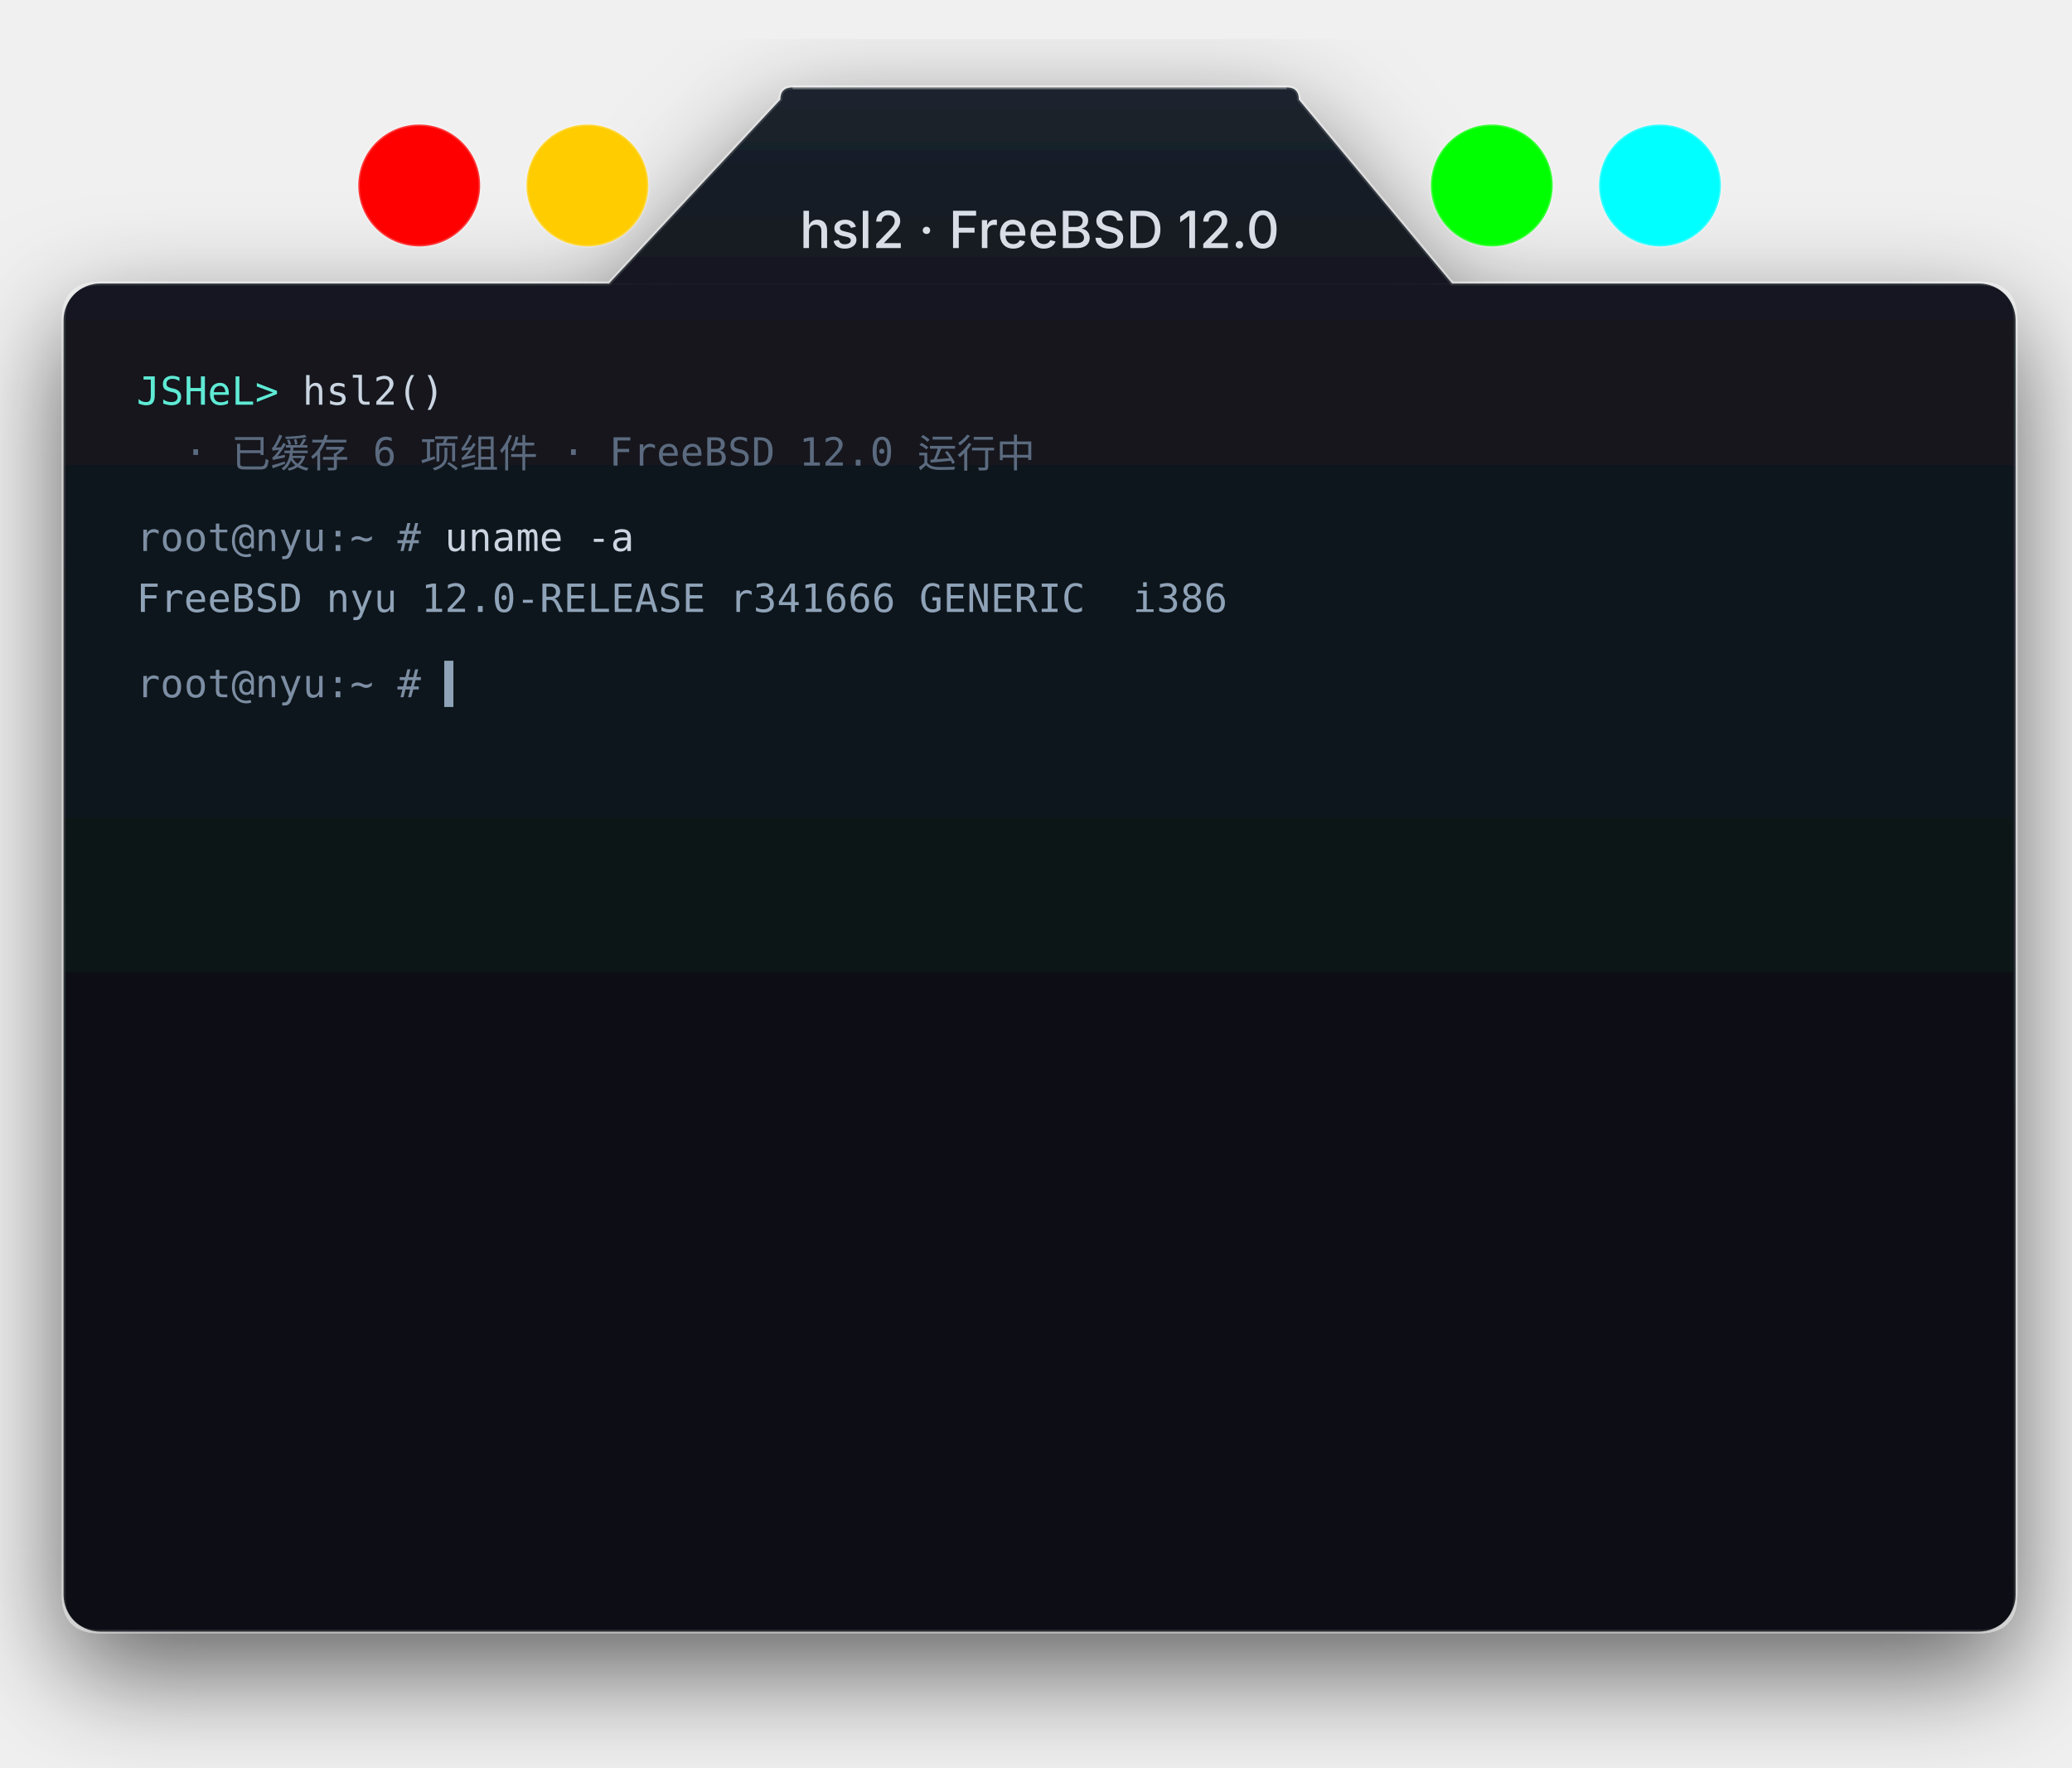
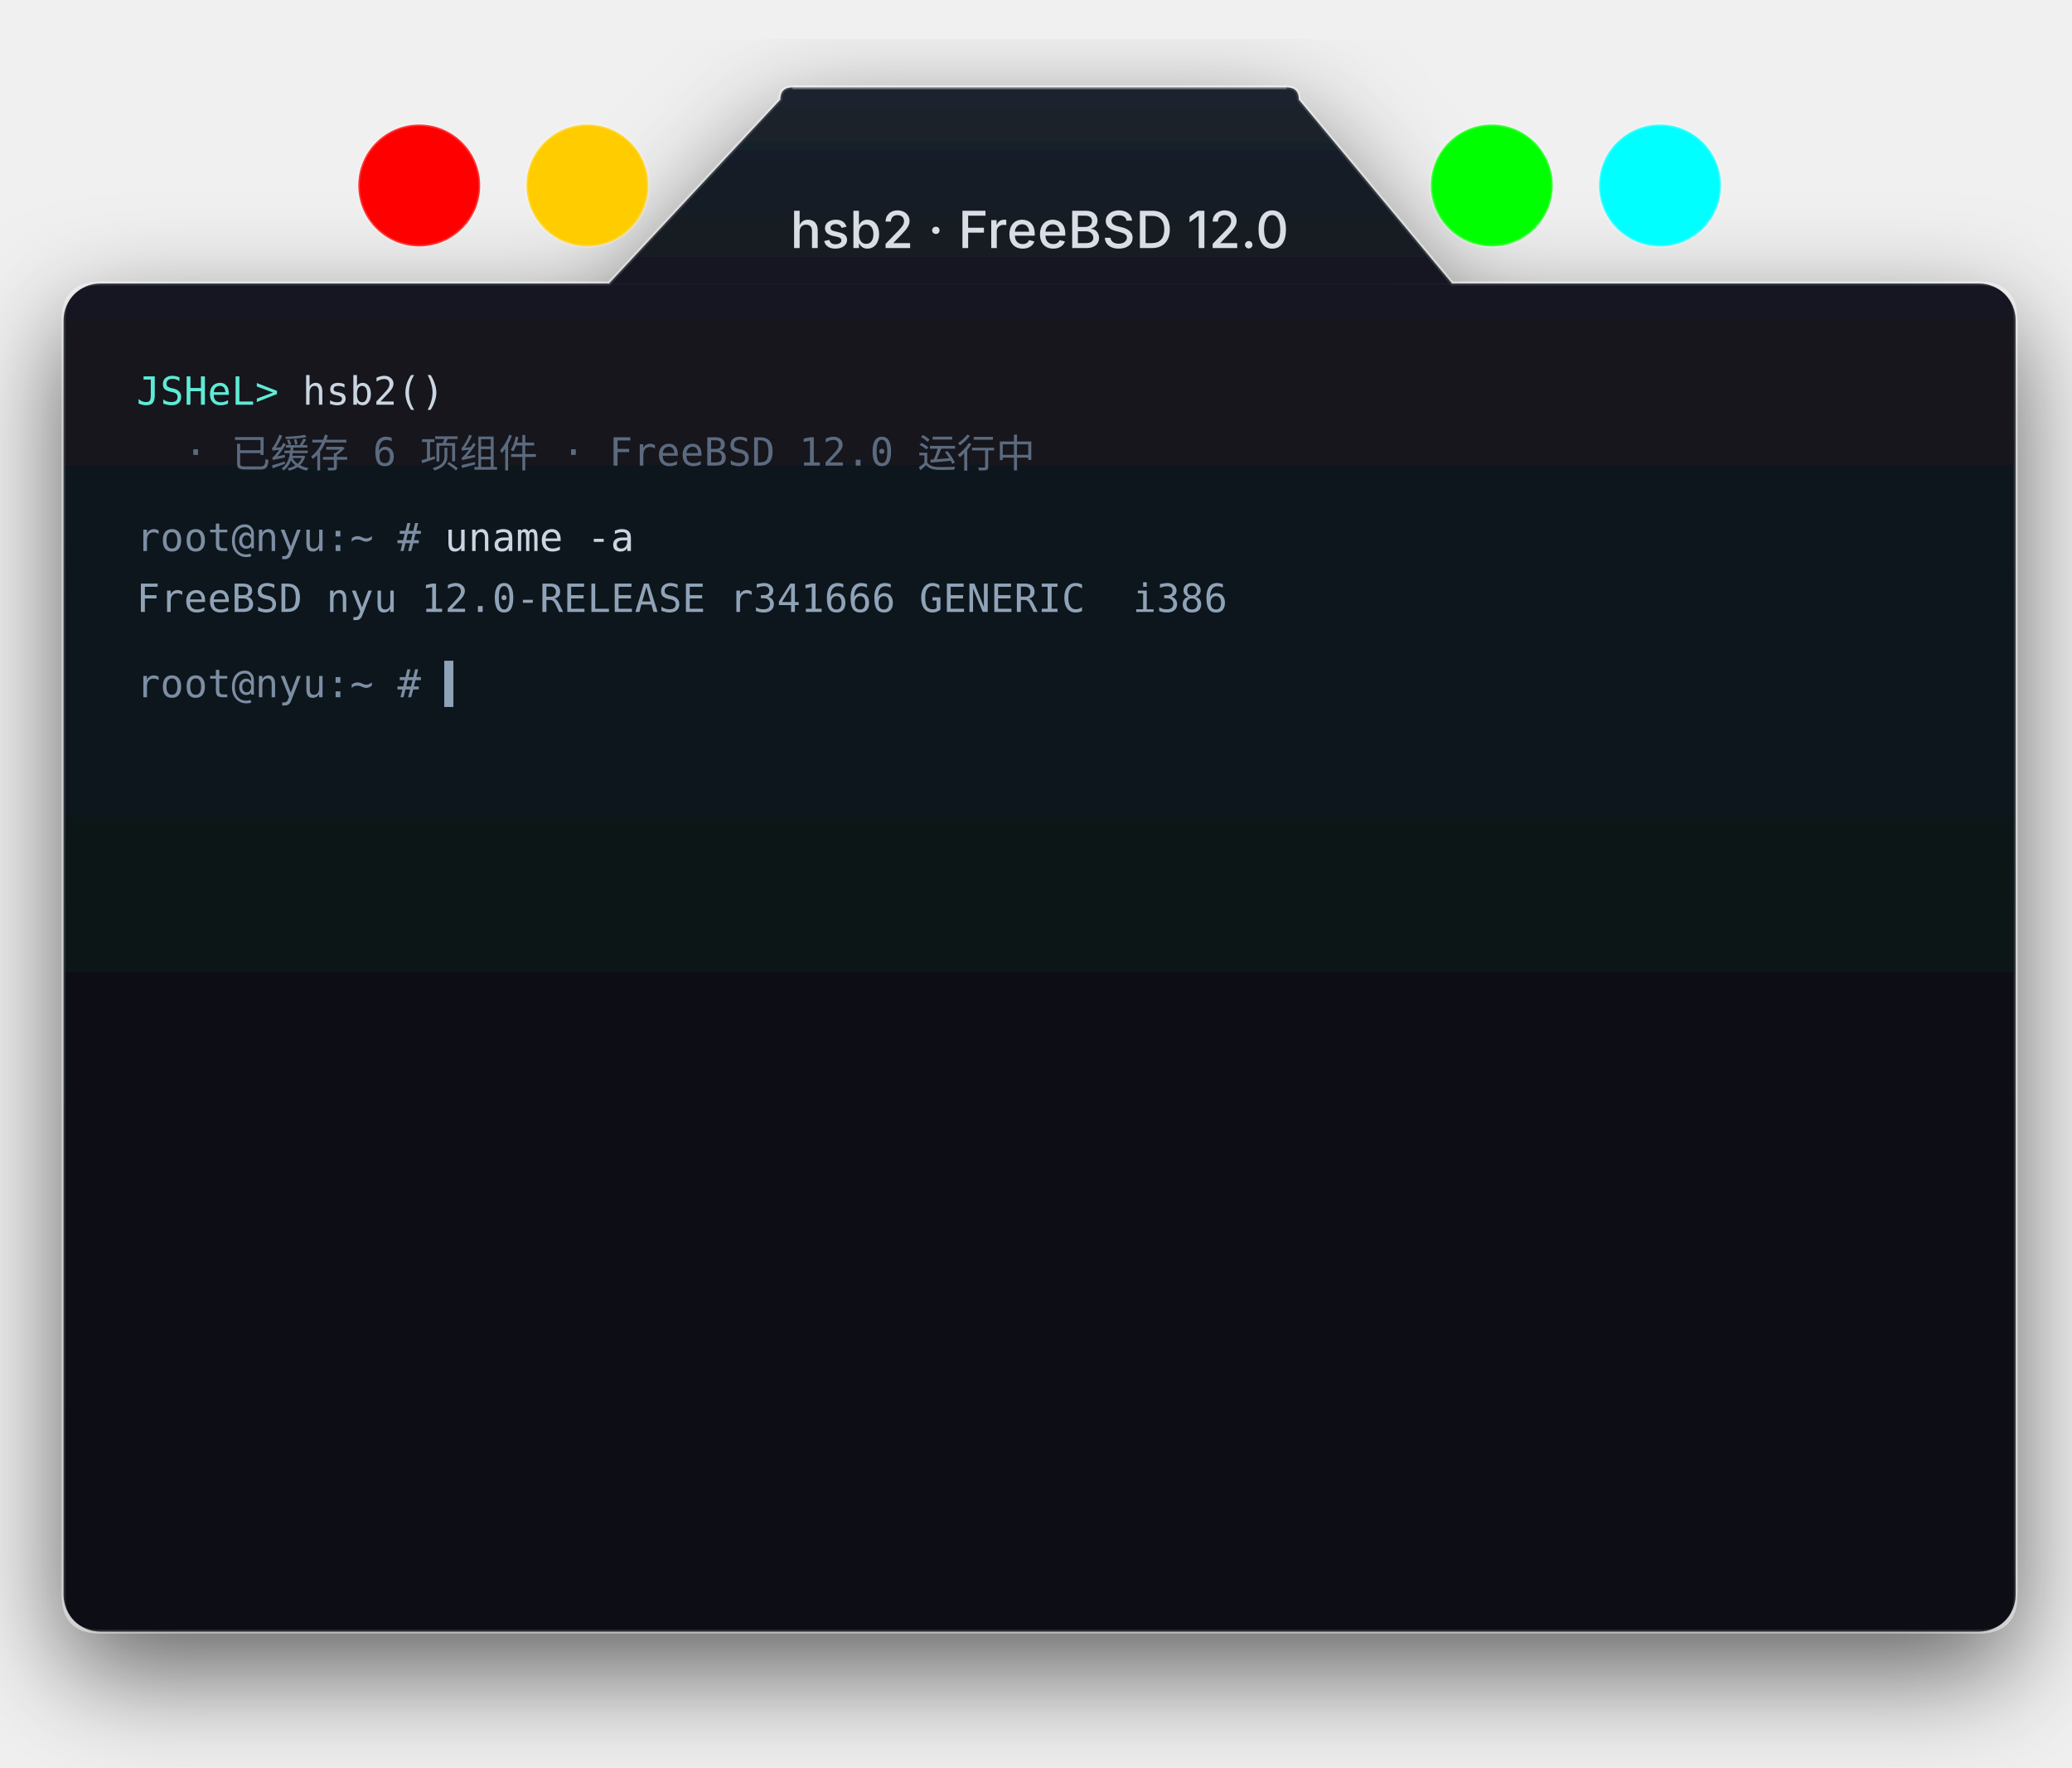
<svg xmlns="http://www.w3.org/2000/svg" width="680" height="580" viewBox="24 57 170 145" fill="none" role="img" aria-labelledby="t d">
  <defs>
    <linearGradient id="screen" x1="0" y1="0" x2="0" y2="1">
      <stop offset="0" stop-color="#131820" />
      <stop offset=".55" stop-color="#0d1117" />
      <stop offset="1" stop-color="#0a0d12" />
    </linearGradient>
    <linearGradient id="handleface" x1="0" y1="0" x2="0" y2="1">
      <stop offset="0" stop-color="#1c232e" />
      <stop offset=".55" stop-color="#171d26" />
      <stop offset="1" stop-color="#131820" />
    </linearGradient>
    <filter id="cast" x="-12%" y="-8%" width="124%" height="126%">
      <feDropShadow dx="0" dy="3.2" stdDeviation="4.5" flood-color="#000" flood-opacity=".6" />
    </filter>
    <clipPath id="clipScreen">
      <rect x="29.219" y="80.260" width="160.151" height="110.589" rx="3" />
    </clipPath>
  </defs>
  <g filter="url(#cast)">
    <rect x="29.219" y="80.260" width="160.151" height="110.589" rx="3" fill="url(#screen)" />
    <path d="M 73.973 80.260 L 88.027 65.171 Q 88.027 64.171 89.027 64.171 L 129.562 64.171 Q 130.562 64.171 130.562 65.171 L 143.137 80.260 Z" fill="url(#handleface)" />
    <g clip-path="url(#clipScreen)">
      <g font-family="ui-monospace, SFMono-Regular, Menlo, Consolas, monospace" font-size="3.2" letter-spacing=".02" xml:space="preserve">
-         <text x="35.2" y="90.2" fill="#5eead4">JSHeL&gt; <tspan fill="#cbd5e1">hsl2()</tspan>
+         <text x="35.2" y="90.2" fill="#5eead4">JSHeL&gt; <tspan fill="#cbd5e1">hsb2()</tspan>
        </text>
        <text x="35.2" y="95.2" fill="#5b6b7f">  · 已缓存 6 项组件 · FreeBSD 12.0 运行中</text>
        <text x="35.2" y="102.2" fill="#7c8ea3">root@nyu:~ # <tspan fill="#cbd5e1">uname -a</tspan>
        </text>
        <text x="35.2" y="107.2" fill="#8fa3b8">FreeBSD nyu 12.0-RELEASE r341666 GENERIC  i386</text>
        <text x="35.2" y="114.2" fill="#7c8ea3">root@nyu:~ # <tspan fill="#8fa3b8">▍</tspan>
        </text>
      </g>
    </g>
    <path d="M 32.219 80.260              H 73.973 L 88.027 65.171 Q 88.027 64.171 89.027 64.171 H 129.562 Q 130.562 64.171 130.562 65.171 L 143.137 80.260              H 186.370 Q 189.370 80.260 189.370 83.260              V 187.849 Q 189.370 190.849 186.370 190.849              H 32.219 Q 29.219 190.849 29.219 187.849              V 83.260 Q 29.219 80.260 32.219 80.260 Z" stroke="#ffffff" stroke-opacity=".13" stroke-width=".3" />
    <path d="M 89.027 64.171 H 129.562" stroke="#ffffff" stroke-opacity=".26" stroke-width=".3" />
  </g>
  <g>
    <circle cx="58.395" cy="72.216" r="5" fill="#ff0000" stroke="#ffffff" stroke-opacity=".22" stroke-width=".25" />
    <circle cx="72.195" cy="72.216" r="5" fill="#ffcc00" stroke="#ffffff" stroke-opacity=".22" stroke-width=".25" />
    <circle cx="146.395" cy="72.216" r="5" fill="#00ff00" stroke="#ffffff" stroke-opacity=".22" stroke-width=".25" />
    <circle cx="160.195" cy="72.216" r="5" fill="#00ffff" stroke="#ffffff" stroke-opacity=".22" stroke-width=".25" />
  </g>
-   <text x="109.295" y="77.35" text-anchor="middle" font-family="-apple-system, BlinkMacSystemFont, 'Segoe UI', 'Noto Sans SC', sans-serif" font-size="4.2" font-weight="500" letter-spacing=".04" fill="#e8eef6" fill-opacity=".92">hsl2 · FreeBSD 12.0</text>
+   <text x="109.295" y="77.35" text-anchor="middle" font-family="-apple-system, BlinkMacSystemFont, 'Segoe UI', 'Noto Sans SC', sans-serif" font-size="4.2" font-weight="500" letter-spacing=".04" fill="#e8eef6" fill-opacity=".92">hsb2 · FreeBSD 12.0</text>
</svg>
